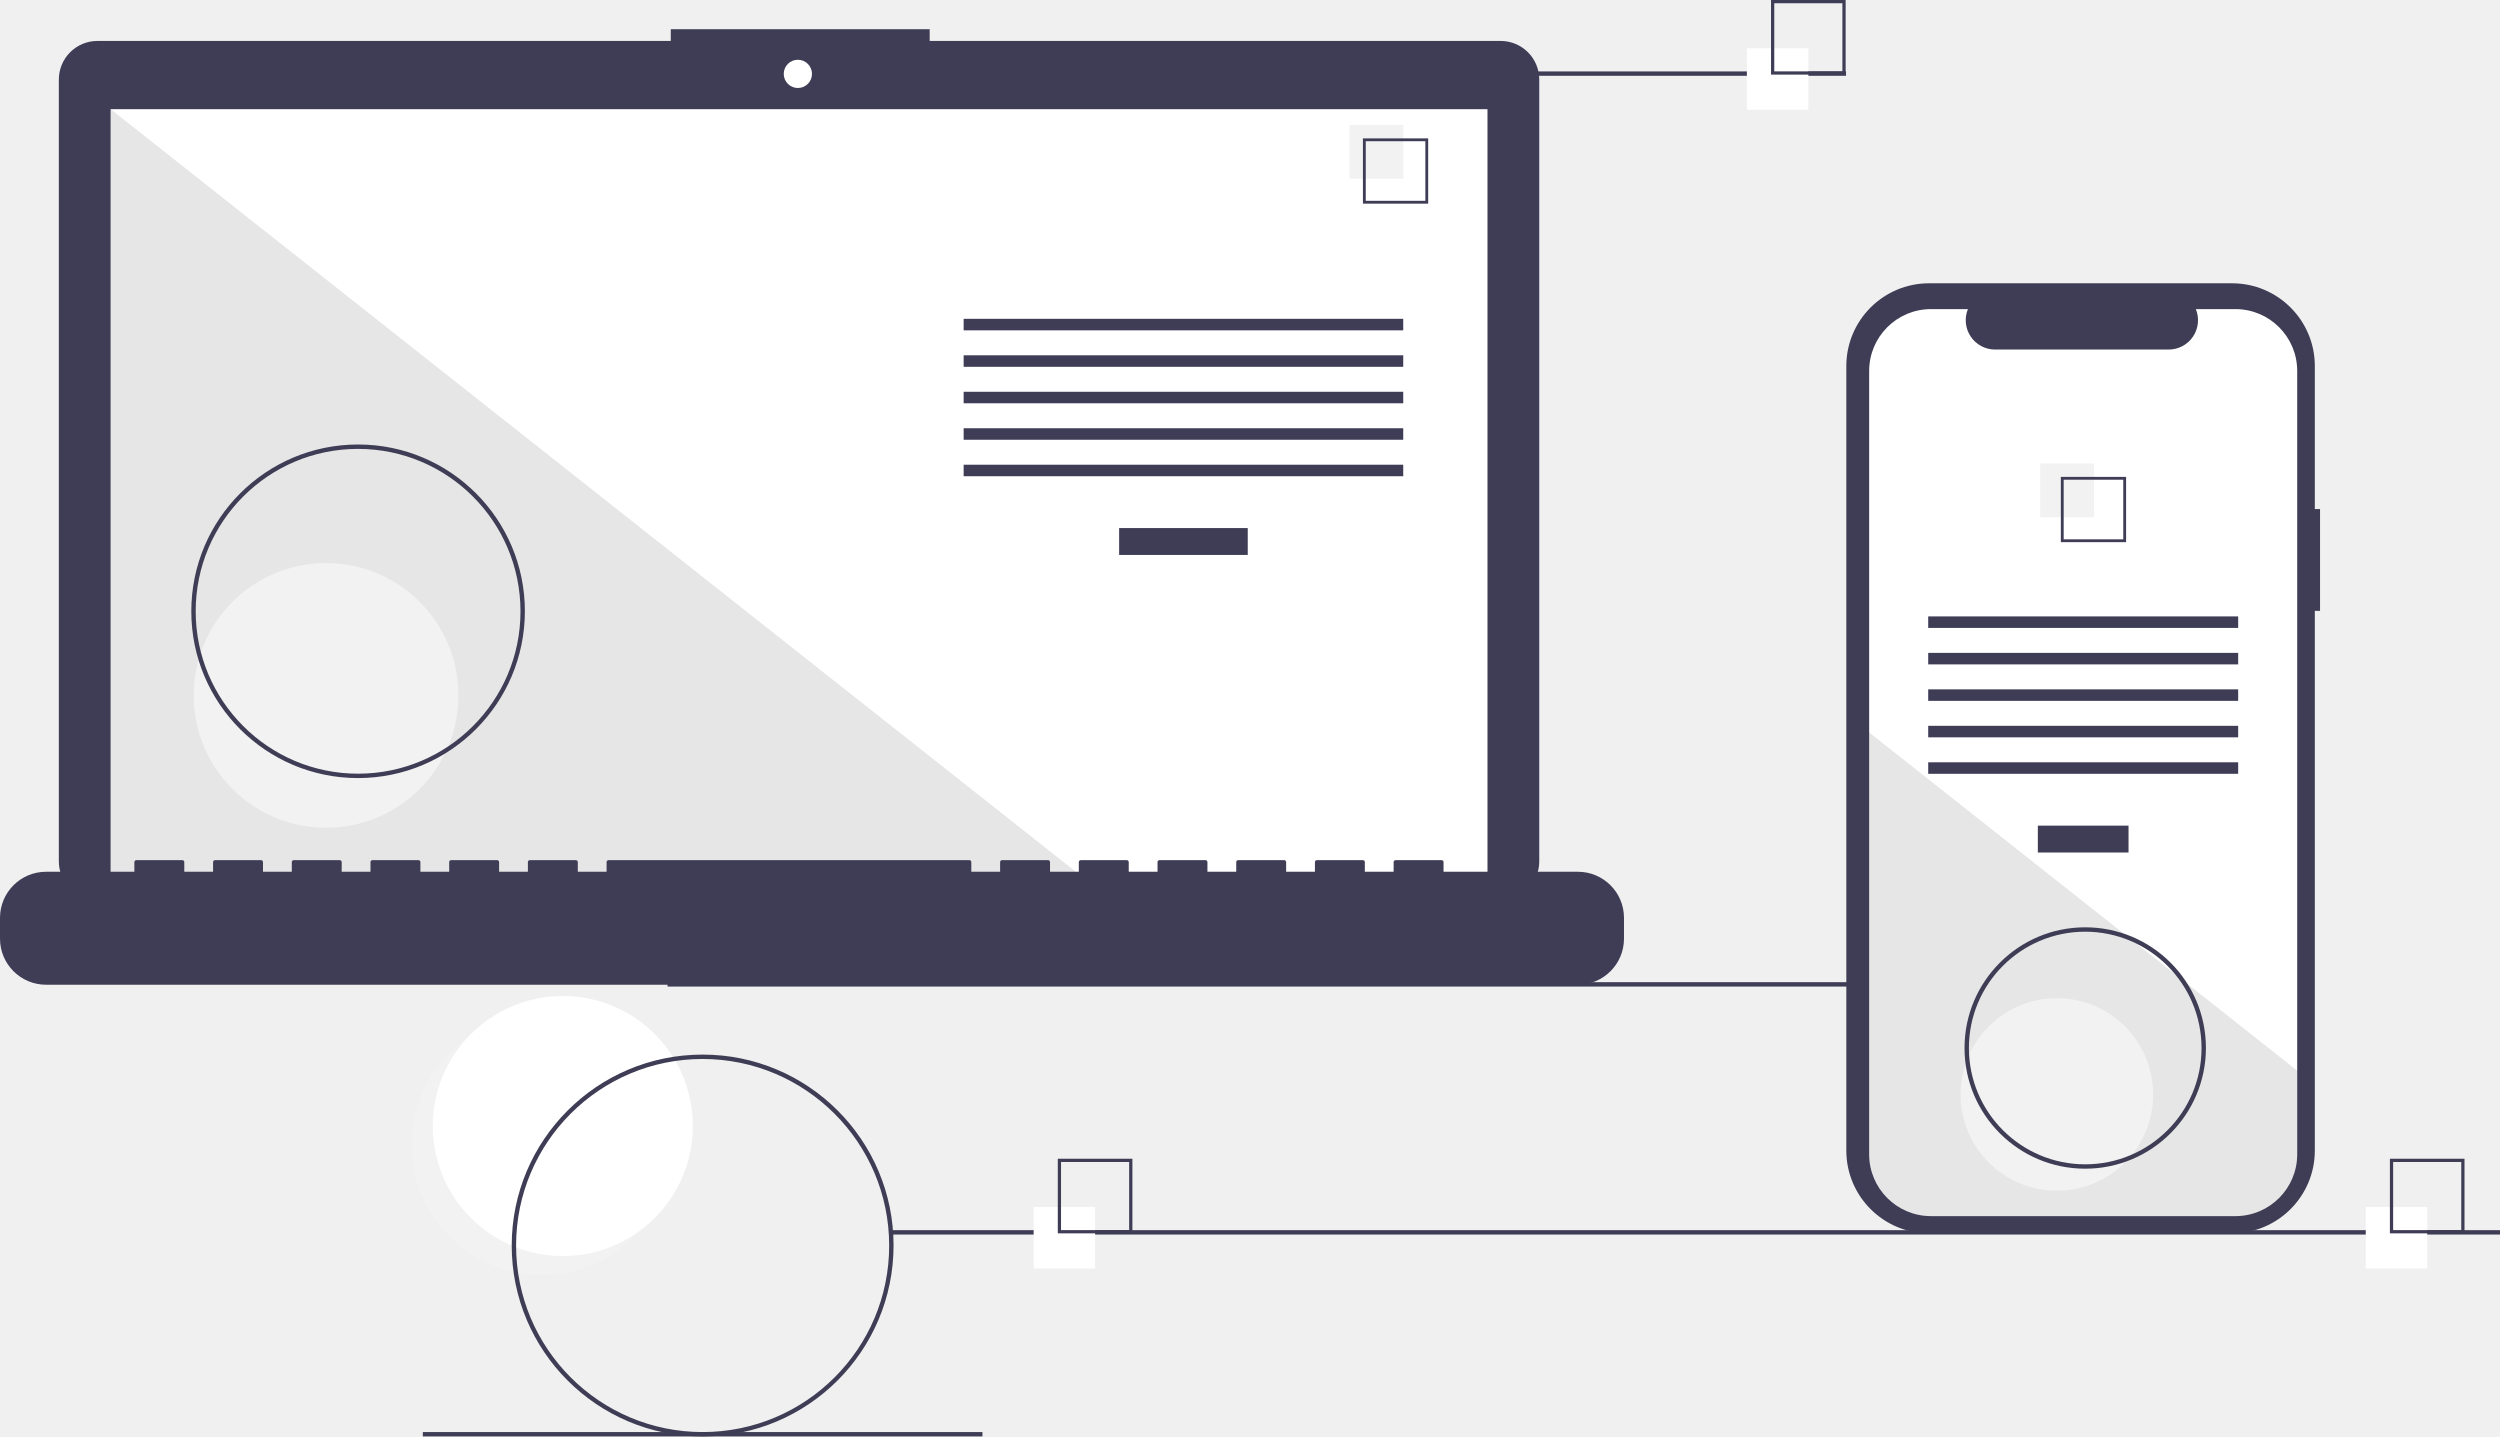
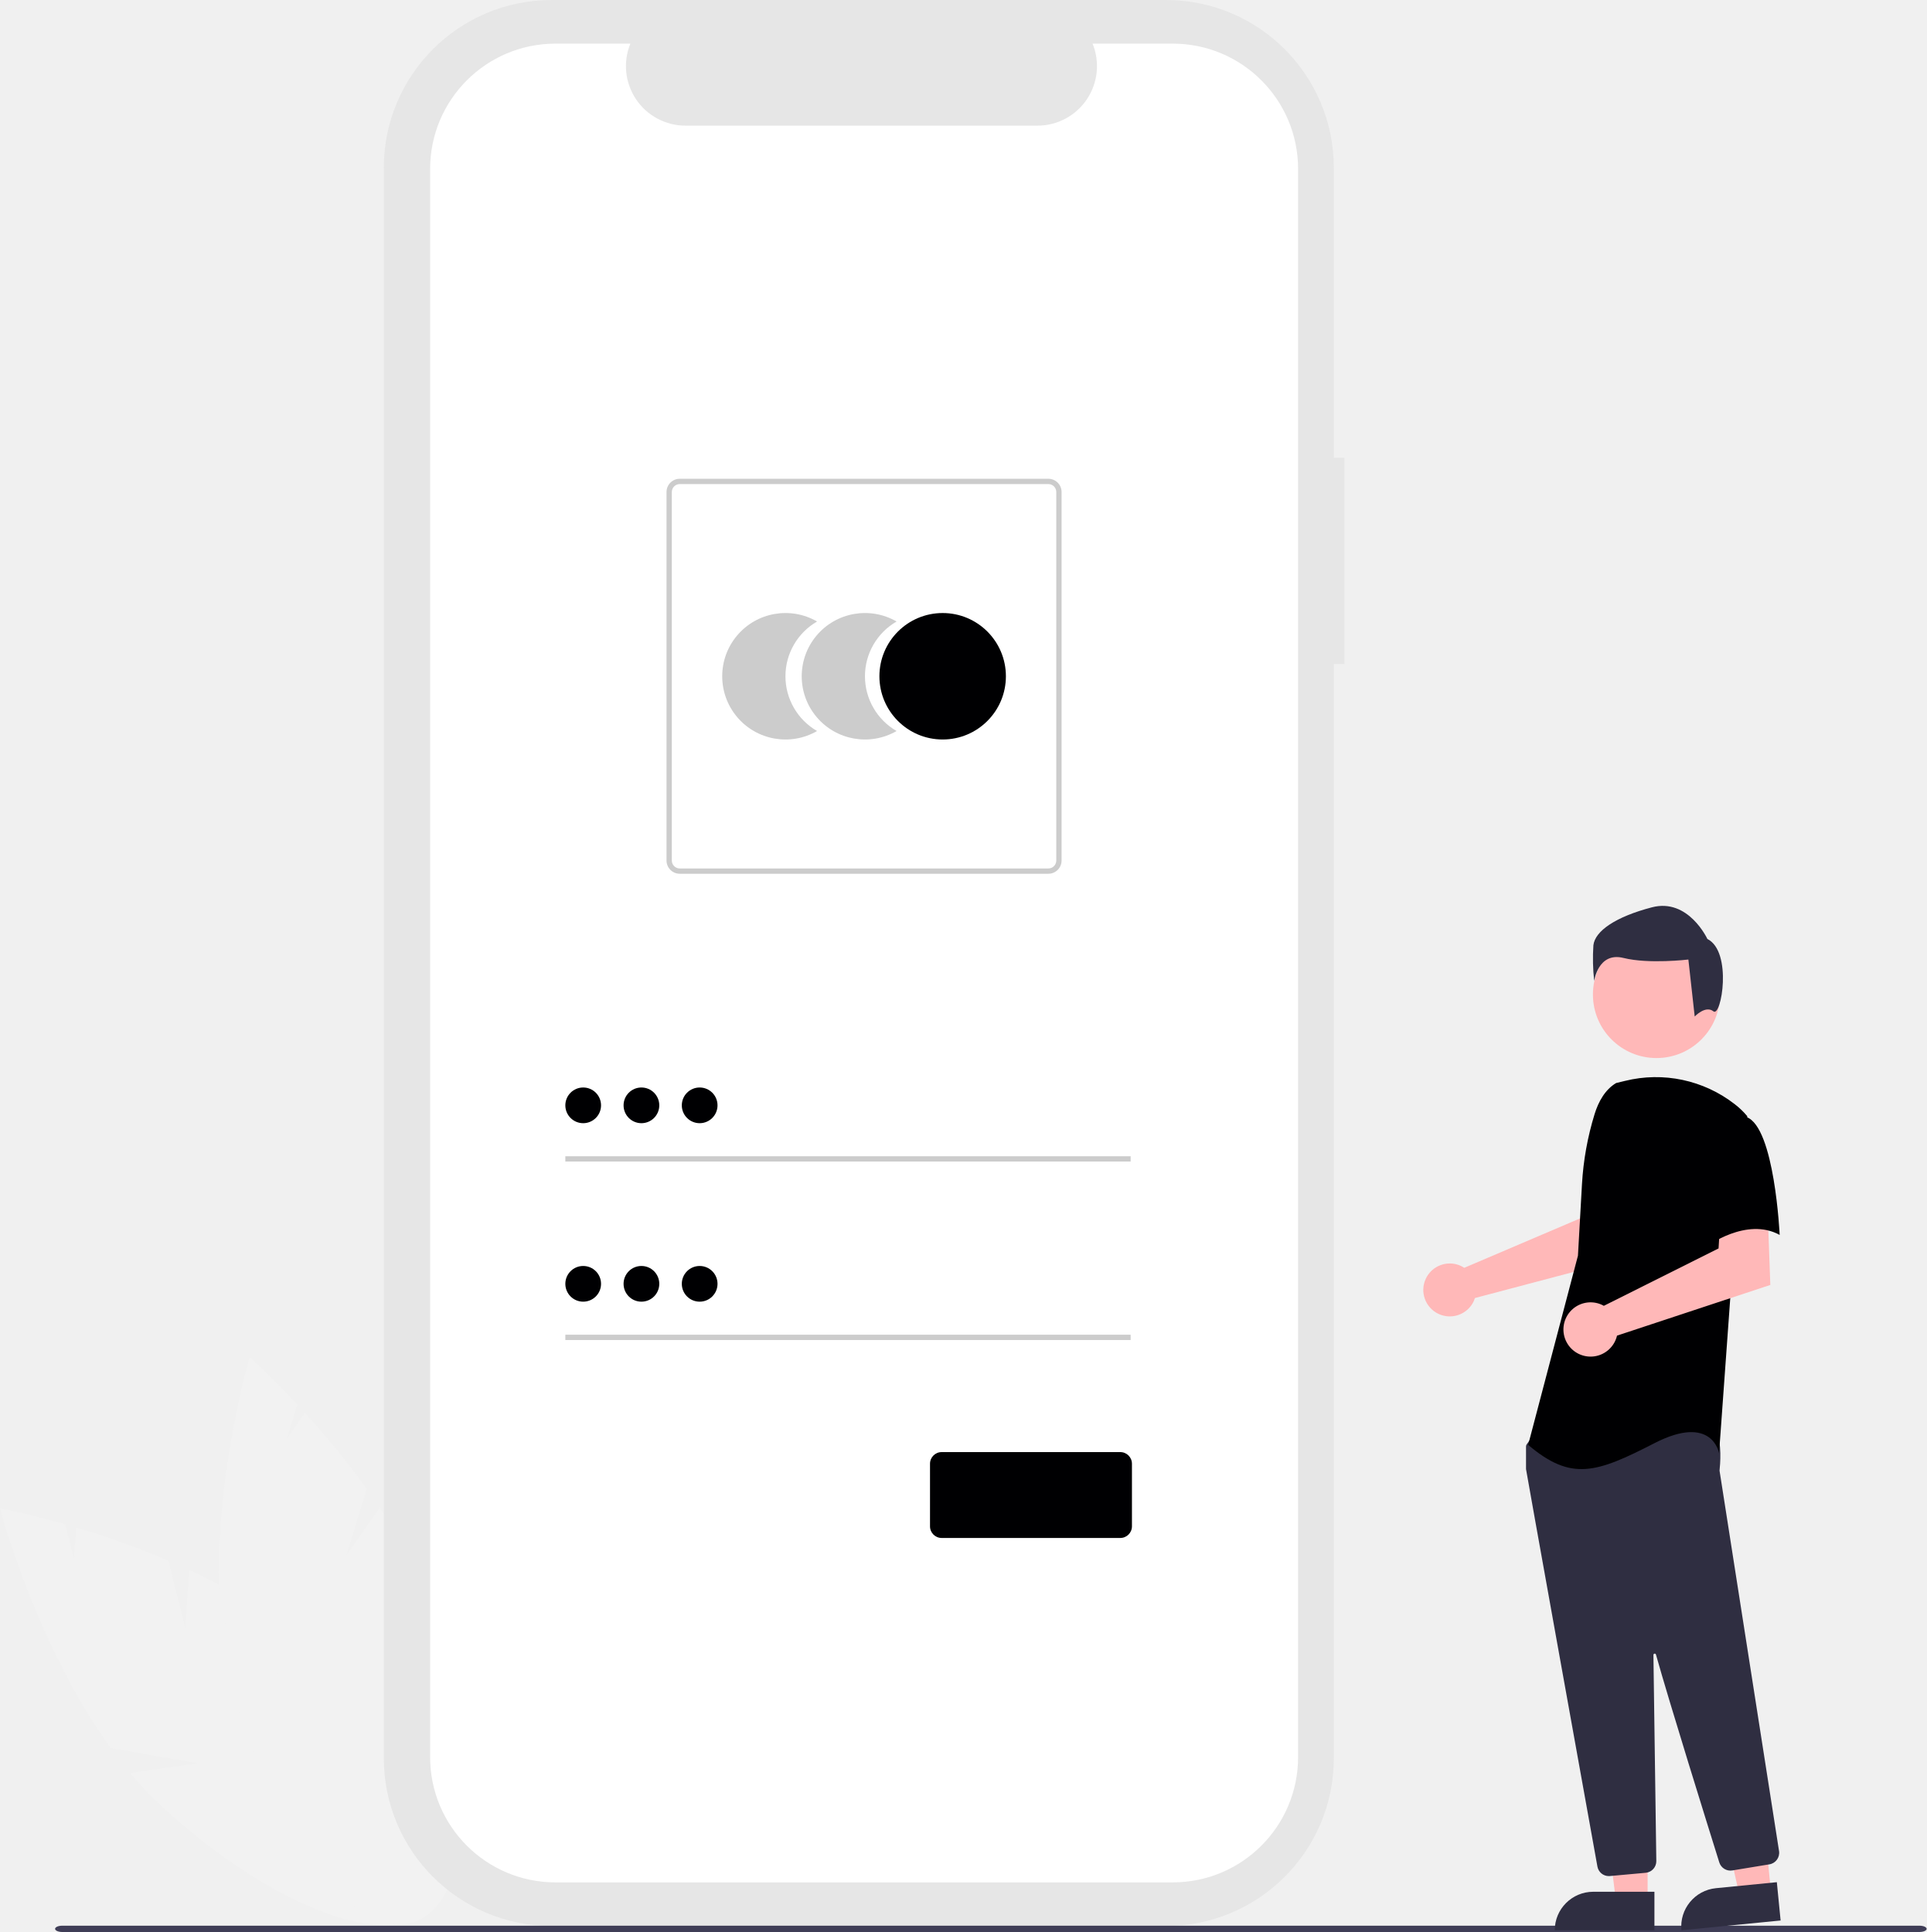
- <svg xmlns="http://www.w3.org/2000/svg" id="b6117b06-2b45-45bc-b789-4a82ab6612dd" data-name="Layer 1" width="1139.171" height="654.543" viewBox="0 0 1139.171 654.543">
-   <circle cx="246.827" cy="521.765" r="59.243" fill="#f2f2f2" />
-   <circle cx="256.46" cy="513.095" r="59.243" fill="#ffffff" />
-   <rect x="304.171" y="447.543" width="733" height="2" fill="#3f3d56" />
-   <path d="M714.207,141.381H454.038v-5.362h-117.971v5.362H74.825a17.599,17.599,0,0,0-17.599,17.599V515.231a17.599,17.599,0,0,0,17.599,17.599H714.207a17.599,17.599,0,0,0,17.599-17.599V158.979A17.599,17.599,0,0,0,714.207,141.381Z" transform="translate(-30.41456 -122.7284)" fill="#3f3d56" />
-   <rect x="50.406" y="49.754" width="627.391" height="353.913" fill="#ffffff" />
-   <circle cx="363.565" cy="33.667" r="6.435" fill="#ffffff" />
-   <polygon points="498.374 403.667 50.406 403.667 50.406 49.754 498.374 403.667" opacity="0.1" />
-   <circle cx="148.574" cy="316.876" r="60.307" fill="#f2f2f2" />
-   <rect x="509.953" y="240.622" width="58.605" height="12.246" fill="#3f3d56" />
-   <rect x="439.102" y="145.279" width="200.307" height="5.248" fill="#3f3d56" />
-   <rect x="439.102" y="161.898" width="200.307" height="5.248" fill="#3f3d56" />
-   <rect x="439.102" y="178.518" width="200.307" height="5.248" fill="#3f3d56" />
-   <rect x="439.102" y="195.137" width="200.307" height="5.248" fill="#3f3d56" />
-   <rect x="439.102" y="211.756" width="200.307" height="5.248" fill="#3f3d56" />
-   <rect x="614.917" y="56.934" width="24.492" height="24.492" fill="#f2f2f2" />
-   <path d="M681.195,215.525h-29.74v-29.74h29.74Zm-28.447-1.293h27.154V187.078H652.748Z" transform="translate(-30.41456 -122.7284)" fill="#3f3d56" />
-   <path d="M749.422,519.96H688.192v-4.412a.875.875,0,0,0-.875-.875h-20.993a.875.875,0,0,0-.875.875v4.412H652.329v-4.412a.875.875,0,0,0-.875-.875H630.462a.875.875,0,0,0-.875.875v4.412H616.467v-4.412a.875.875,0,0,0-.875-.875H594.599a.875.875,0,0,0-.875.875v4.412H580.604v-4.412a.875.875,0,0,0-.875-.875H558.736a.875.875,0,0,0-.875.875v4.412H544.741v-4.412a.875.875,0,0,0-.875-.875H522.873a.875.875,0,0,0-.875.875v4.412H508.878v-4.412a.875.875,0,0,0-.875-.875h-20.993a.875.875,0,0,0-.875.875v4.412H473.015v-4.412a.875.875,0,0,0-.875-.875H307.696a.875.875,0,0,0-.875.875v4.412H293.701v-4.412a.875.875,0,0,0-.875-.875H271.833a.875.875,0,0,0-.875.875v4.412H257.838v-4.412a.875.875,0,0,0-.875-.875h-20.993a.875.875,0,0,0-.875.875v4.412H221.975v-4.412a.875.875,0,0,0-.875-.875H200.107a.875.875,0,0,0-.875.875v4.412H186.112v-4.412a.875.875,0,0,0-.875-.875H164.244a.875.875,0,0,0-.875.875v4.412H150.249v-4.412a.875.875,0,0,0-.875-.875H128.381a.875.875,0,0,0-.875.875v4.412H114.386v-4.412a.875.875,0,0,0-.875-.875H92.519a.875.875,0,0,0-.875.875v4.412H51.407a20.993,20.993,0,0,0-20.993,20.993v9.492A20.993,20.993,0,0,0,51.407,571.438H749.422a20.993,20.993,0,0,0,20.993-20.993v-9.492A20.993,20.993,0,0,0,749.422,519.96Z" transform="translate(-30.41456 -122.7284)" fill="#3f3d56" />
-   <path d="M193.586,477.272a76,76,0,1,1,76-76A76.086,76.086,0,0,1,193.586,477.272Zm0-150a74,74,0,1,0,74,74A74.084,74.084,0,0,0,193.586,327.272Z" transform="translate(-30.41456 -122.7284)" fill="#3f3d56" />
-   <rect x="586.171" y="32.543" width="255" height="2" fill="#3f3d56" />
-   <rect x="406.171" y="560.543" width="733" height="2" fill="#3f3d56" />
-   <rect x="192.672" y="652.543" width="255" height="2" fill="#3f3d56" />
-   <rect x="471" y="550" width="28" height="28" fill="#ffffff" />
-   <path d="M546.415,684.728h-34v-34h34Zm-32.522-1.478H544.936V652.207H513.893Z" transform="translate(-30.41456 -122.7284)" fill="#3f3d56" />
-   <rect x="796" y="22" width="28" height="28" fill="#ffffff" />
-   <path d="M871.415,156.728h-34v-34h34Zm-32.522-1.478H869.936V124.207H838.893Z" transform="translate(-30.41456 -122.7284)" fill="#3f3d56" />
-   <rect x="1078" y="550" width="28" height="28" fill="#ffffff" />
-   <path d="M1153.415,684.728h-34v-34h34Zm-32.522-1.478h31.043V652.207h-31.043Z" transform="translate(-30.41456 -122.7284)" fill="#3f3d56" />
-   <path d="M1087.586,354.687h-2.379V289.525a37.714,37.714,0,0,0-37.714-37.714H909.44A37.714,37.714,0,0,0,871.726,289.525V647.006A37.714,37.714,0,0,0,909.44,684.72h138.053a37.714,37.714,0,0,0,37.714-37.714V401.07h2.379Z" transform="translate(-30.41456 -122.7284)" fill="#3f3d56" />
-   <path d="M1077.176,291.742v356.96a28.165,28.165,0,0,1-28.16,28.17H910.296a28.165,28.165,0,0,1-28.16-28.17v-356.96a28.163,28.163,0,0,1,28.16-28.16h16.83a13.379,13.379,0,0,0,12.39,18.43h79.09a13.379,13.379,0,0,0,12.39-18.43h18.02A28.163,28.163,0,0,1,1077.176,291.742Z" transform="translate(-30.41456 -122.7284)" fill="#ffffff" />
-   <rect x="928.58" y="376.218" width="41.324" height="12.246" fill="#3f3d56" />
-   <rect x="878.621" y="280.875" width="141.24" height="5.248" fill="#3f3d56" />
-   <rect x="878.621" y="297.494" width="141.24" height="5.248" fill="#3f3d56" />
-   <rect x="878.621" y="314.114" width="141.24" height="5.248" fill="#3f3d56" />
-   <rect x="878.621" y="330.733" width="141.24" height="5.248" fill="#3f3d56" />
-   <rect x="878.621" y="347.352" width="141.24" height="5.248" fill="#3f3d56" />
-   <rect x="929.684" y="211.179" width="24.492" height="24.492" fill="#f2f2f2" />
-   <path d="M969.474,340.032v29.74h29.74v-29.74Zm28.45,28.45h-27.16v-27.16h27.16Z" transform="translate(-30.41456 -122.7284)" fill="#3f3d56" />
-   <path d="M1077.176,610.582v38.12a28.165,28.165,0,0,1-28.16,28.17H910.296a28.165,28.165,0,0,1-28.16-28.17v-192.21l116.87,92.33,2,1.58,21.74,17.17,2.03,1.61Z" transform="translate(-30.41456 -122.7284)" opacity="0.1" />
-   <circle cx="937.241" cy="498.707" r="43.868" fill="#f2f2f2" />
-   <path d="M350.586,777.272a87,87,0,1,1,87-87A87.099,87.099,0,0,1,350.586,777.272Zm0-172a85,85,0,1,0,85,85A85.096,85.096,0,0,0,350.586,605.272Z" transform="translate(-30.41456 -122.7284)" fill="#3f3d56" />
-   <path d="M980.586,655.272a55,55,0,1,1,55-55A55.062,55.062,0,0,1,980.586,655.272Zm0-108a53,53,0,1,0,53,53A53.06,53.06,0,0,0,980.586,547.272Z" transform="translate(-30.41456 -122.7284)" fill="#3f3d56" />
+ <svg xmlns="http://www.w3.org/2000/svg" id="a87032b8-5b37-4b7e-a4d9-4dbfbe394641" data-name="Layer 1" width="744.848" height="747.077" viewBox="0 0 744.848 747.077">
+   <path id="fa3b9e12-7275-481e-bee9-64fd9595a50d" data-name="Path 1" d="M299.205,705.809l-6.56-25.872a335.967,335.967,0,0,0-35.643-12.788l-.828,12.024-3.358-13.247c-15.021-4.294-25.24-6.183-25.24-6.183s13.8,52.489,42.754,92.617l33.734,5.926-26.207,3.779a135.926,135.926,0,0,0,11.719,12.422c42.115,39.092,89.024,57.028,104.773,40.06s-5.625-62.412-47.74-101.5c-13.056-12.119-29.457-21.844-45.875-29.5Z" transform="translate(-227.576 -76.46149)" fill="#f2f2f2" />
+   <path id="bde08021-c30f-4979-a9d8-cb90b72b5ca2" data-name="Path 2" d="M361.591,677.706l7.758-25.538a335.94,335.94,0,0,0-23.9-29.371l-6.924,9.865,3.972-13.076c-10.641-11.436-18.412-18.335-18.412-18.335s-15.315,52.067-11.275,101.384l25.815,22.51-24.392-10.312a135.919,135.919,0,0,0,3.614,16.694c15.846,55.234,46.731,94.835,68.983,88.451s27.446-56.335,11.6-111.569c-4.912-17.123-13.926-33.926-24.023-48.965Z" transform="translate(-227.576 -76.46149)" fill="#f2f2f2" />
+   <path id="b3ac2088-de9b-4f7f-bc99-0ed9705c1a9d" data-name="Path 22" d="M747.327,253.445h-4.092v-112.1a64.883,64.883,0,0,0-64.883-64.883H440.845a64.883,64.883,0,0,0-64.883,64.883v615a64.883,64.883,0,0,0,64.883,64.883H678.352a64.883,64.883,0,0,0,64.882-64.883v-423.105h4.092Z" transform="translate(-227.576 -76.46149)" fill="#e6e6e6" />
+   <path id="b2715b96-3117-487c-acc0-20904544b5b7" data-name="Path 23" d="M680.97,93.335h-31a23.02,23.02,0,0,1-21.316,31.714H492.589a23.02,23.02,0,0,1-21.314-31.714H442.319a48.454,48.454,0,0,0-48.454,48.454v614.107a48.454,48.454,0,0,0,48.454,48.454H680.97a48.454,48.454,0,0,0,48.454-48.454h0V141.788a48.454,48.454,0,0,0-48.454-48.453Z" transform="translate(-227.576 -76.46149)" fill="#fff" />
+   <path id="b06d66ec-6c84-45dd-8c27-1263a6253192" data-name="Path 6" d="M531.234,337.965a24.437,24.437,0,0,1,12.23-21.174,24.45,24.45,0,1,0,0,42.345A24.434,24.434,0,0,1,531.234,337.965Z" transform="translate(-227.576 -76.46149)" fill="#ccc" />
+   <path id="e73810fe-4cf4-40cc-8c7c-ca544ce30bd4" data-name="Path 7" d="M561.971,337.965a24.436,24.436,0,0,1,12.23-21.174,24.45,24.45,0,1,0,0,42.345A24.434,24.434,0,0,1,561.971,337.965Z" transform="translate(-227.576 -76.46149)" fill="#ccc" />
+   <circle id="a4813fcf-056e-4514-bb8b-e6506f49341f" data-name="Ellipse 1" cx="364.434" cy="261.502" r="24.45" fill="#000002" />
+   <path id="bbe451c3-febc-41ba-8083-4c8307a2e73e" data-name="Path 8" d="M632.872,414.33h-142.5a5.123,5.123,0,0,1-5.117-5.117v-142.5a5.123,5.123,0,0,1,5.117-5.117h142.5a5.123,5.123,0,0,1,5.117,5.117v142.5A5.123,5.123,0,0,1,632.872,414.33Zm-142.5-150.686a3.073,3.073,0,0,0-3.07,3.07v142.5a3.073,3.073,0,0,0,3.07,3.07h142.5a3.073,3.073,0,0,0,3.07-3.07v-142.5a3.073,3.073,0,0,0-3.07-3.07Z" transform="translate(-227.576 -76.46149)" fill="#ccc" />
+   <rect id="bb28937d-932f-4fdf-befe-f406e51091fe" data-name="Rectangle 1" x="218.562" y="447.102" width="218.552" height="2.047" fill="#ccc" />
+   <circle id="fcef55fc-4968-45b2-93bb-1a1080c85fc7" data-name="Ellipse 2" cx="225.464" cy="427.42" r="6.902" fill="#000002" />
+   <rect id="ff33d889-4c74-4b91-85ef-b4882cc8fe76" data-name="Rectangle 2" x="218.562" y="516.118" width="218.552" height="2.047" fill="#ccc" />
+   <circle id="e8fa0310-b872-4adf-aedd-0c6eda09f3b8" data-name="Ellipse 3" cx="225.464" cy="496.437" r="6.902" fill="#000002" />
+   <path d="M660.69,671.172H591.622a4.505,4.505,0,0,1-4.5-4.5v-24.208a4.505,4.505,0,0,1,4.5-4.5h69.068a4.505,4.505,0,0,1,4.5,4.5v24.208A4.505,4.505,0,0,1,660.69,671.172Z" transform="translate(-227.576 -76.46149)" fill="#000002" />
+   <circle id="e12ee00d-aa4a-4413-a013-11d20b7f97f7" data-name="Ellipse 7" cx="247.978" cy="427.42" r="6.902" fill="#000002" />
+   <circle id="f58f497e-6949-45c8-be5f-eee2aa0f6586" data-name="Ellipse 8" cx="270.492" cy="427.42" r="6.902" fill="#000002" />
+   <circle id="b4d4939a-c6e6-4f4d-ba6c-e8b05485017d" data-name="Ellipse 9" cx="247.978" cy="496.437" r="6.902" fill="#000002" />
+   <circle id="aff120b1-519b-4e96-ac87-836aa55663de" data-name="Ellipse 10" cx="270.492" cy="496.437" r="6.902" fill="#000002" />
+   <path id="f1094013-1297-477a-ac57-08eac07c4bd5" data-name="Path 88" d="M969.642,823.539H251.656c-1.537,0-2.782-.546-2.782-1.218s1.245-1.219,2.782-1.219H969.642c1.536,0,2.782.546,2.782,1.219S971.178,823.539,969.642,823.539Z" transform="translate(-227.576 -76.46149)" fill="#3f3d56" />
+   <path d="M792.253,565.923a10.094,10.094,0,0,1,1.411.787l44.852-19.143,1.601-11.815,17.922-.11-1.059,27.098-59.2,15.656a10.608,10.608,0,0,1-.447,1.208,10.235,10.235,0,1,1-5.079-13.682Z" transform="translate(-227.576 -76.46149)" fill="#ffb8b8" />
+   <polygon points="636.98 735.021 624.72 735.021 618.888 687.733 636.982 687.734 636.98 735.021" fill="#ffb8b8" />
+   <path d="M615.963,731.518h23.644a0,0,0,0,1,0,0v14.887a0,0,0,0,1,0,0H601.076a0,0,0,0,1,0,0v0A14.887,14.887,0,0,1,615.963,731.518Z" fill="#2f2e41" />
+   <polygon points="684.66 731.557 672.459 732.759 662.018 686.271 680.025 684.497 684.66 731.557" fill="#ffb8b8" />
+   <path d="M891.686,806.128h23.644a0,0,0,0,1,0,0v14.887a0,0,0,0,1,0,0H876.799a0,0,0,0,1,0,0v0A14.887,14.887,0,0,1,891.686,806.128Z" transform="translate(-303.0087 15.2906) rotate(-5.62529)" fill="#2f2e41" />
+   <circle cx="640.393" cy="384.574" r="24.561" fill="#ffb8b8" />
+   <path d="M849.556,801.919a4.471,4.471,0,0,1-4.415-3.697c-6.346-35.226-27.088-150.405-27.584-153.596a1.427,1.427,0,0,1-.016-.222v-8.588a1.489,1.489,0,0,1,.279-.872l2.74-3.838a1.478,1.478,0,0,1,1.144-.625c15.622-.732,66.784-2.879,69.256.209h0c2.482,3.104,1.605,12.507,1.404,14.36l.01.193,22.985,146.995a4.512,4.512,0,0,1-3.715,5.135l-14.356,2.365a4.521,4.521,0,0,1-5.025-3.093c-4.44-14.188-19.329-61.918-24.489-80.387a.499.499,0,0,0-.98.139c.258,17.605.881,62.523,1.096,78.037l.023,1.671a4.518,4.518,0,0,1-4.093,4.536l-13.844,1.258C849.836,801.914,849.695,801.919,849.556,801.919Z" transform="translate(-227.576 -76.46149)" fill="#2f2e41" />
+   <path id="ae7af94f-88d7-4204-9f07-e3651de85c05" data-name="Path 99" d="M852.381,495.254c-4.286,2.548-6.851,7.23-8.323,11.995a113.681,113.681,0,0,0-4.884,27.159l-1.556,27.6-19.255,73.17c16.689,14.121,26.315,10.912,48.78-.639s25.032,3.851,25.032,3.851l4.492-62.258,6.418-68.032a30.164,30.164,0,0,0-4.861-4.674,49.658,49.658,0,0,0-42.442-8.995Z" transform="translate(-227.576 -76.46149)" fill="#000002" />
+   <path d="M846.127,580.7a10.526,10.526,0,0,1,1.501.704l44.348-22.197.736-12.026,18.294-1.261.98,27.413L852.72,592.932a10.496,10.496,0,1,1-6.593-12.232Z" transform="translate(-227.576 -76.46149)" fill="#ffb8b8" />
+   <path id="a6768b0e-63d0-4b31-8462-9b2e0b00f0fd" data-name="Path 101" d="M902.766,508.412c10.912,3.851,12.834,45.574,12.834,45.574-12.837-7.06-28.241,4.493-28.241,4.493s-3.209-10.912-7.06-25.032a24.53,24.53,0,0,1,5.134-23.106S891.854,504.558,902.766,508.412Z" transform="translate(-227.576 -76.46149)" fill="#000002" />
+   <path id="bfd7963f-0cf8-4885-9d3a-2c00bccda2e3" data-name="Path 102" d="M889.991,467.531c-3.06-2.448-7.235,2.002-7.235,2.002l-2.448-22.033s-15.301,1.833-25.093-.612-11.323,8.875-11.323,8.875a78.58,78.58,0,0,1-.306-13.771c.612-5.508,8.568-11.017,22.645-14.689S887.652,439.543,887.652,439.543C897.445,444.439,893.051,469.979,889.991,467.531Z" transform="translate(-227.576 -76.46149)" fill="#2f2e41" />
</svg>
